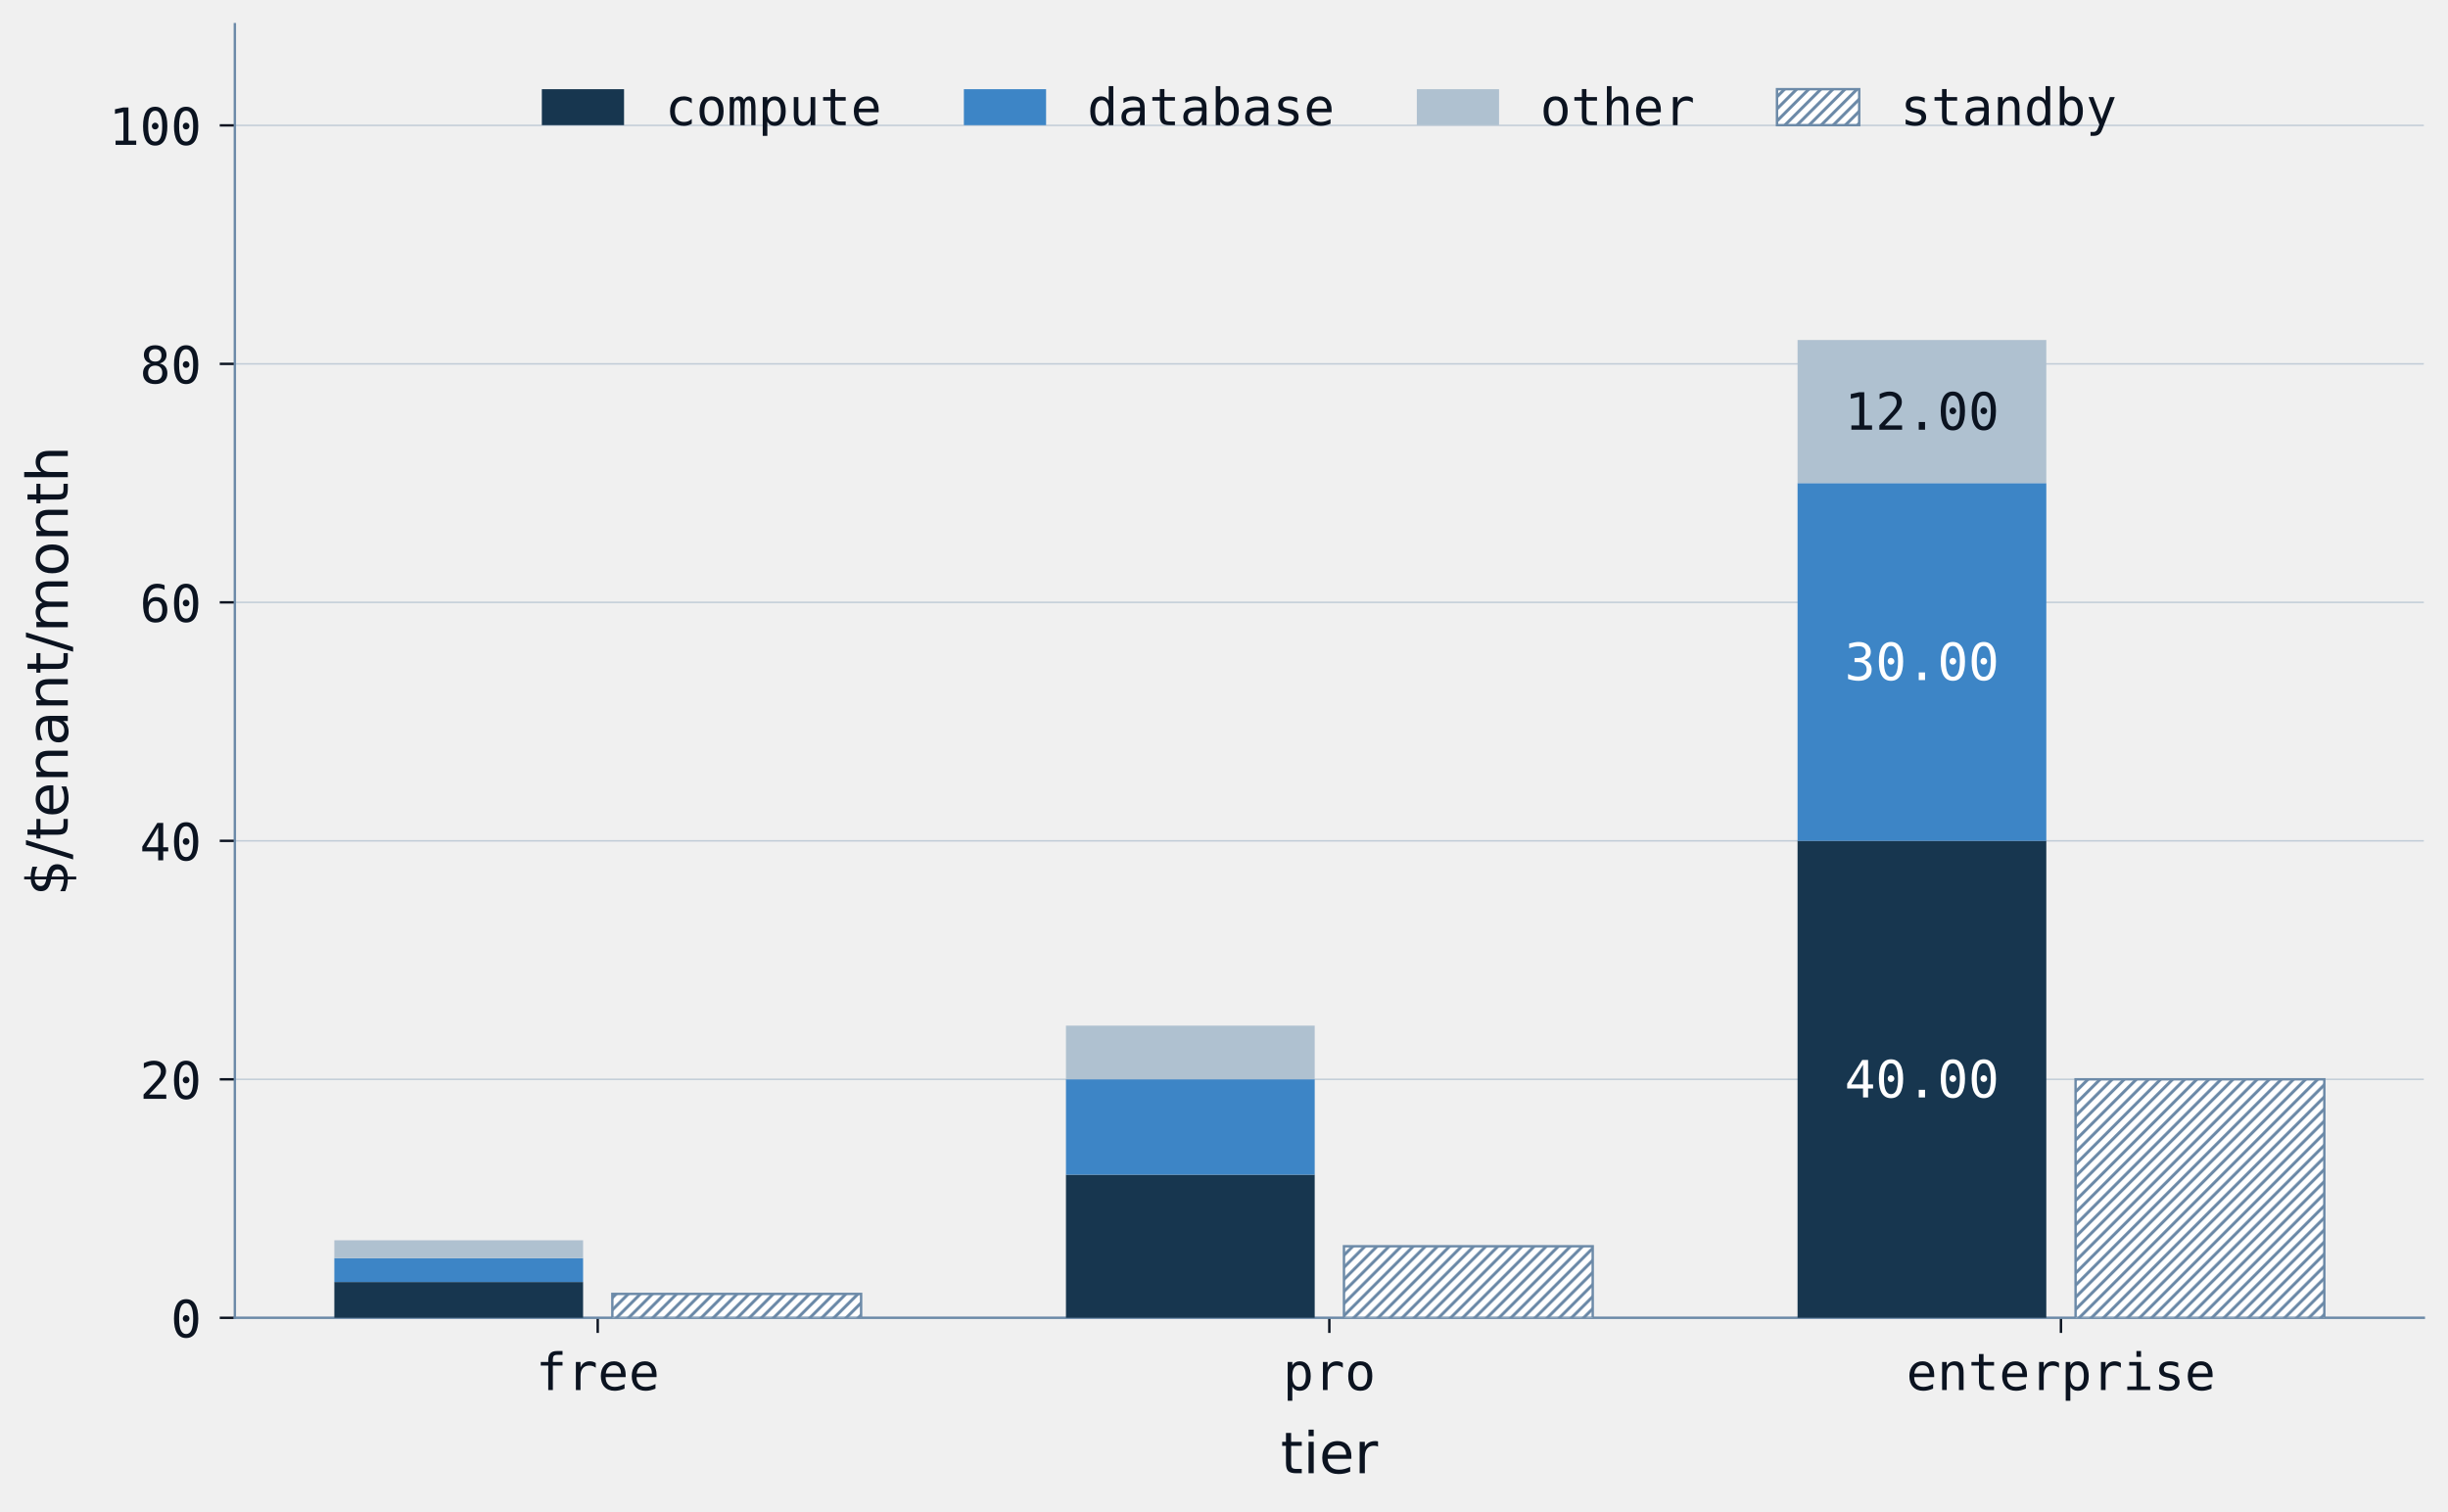
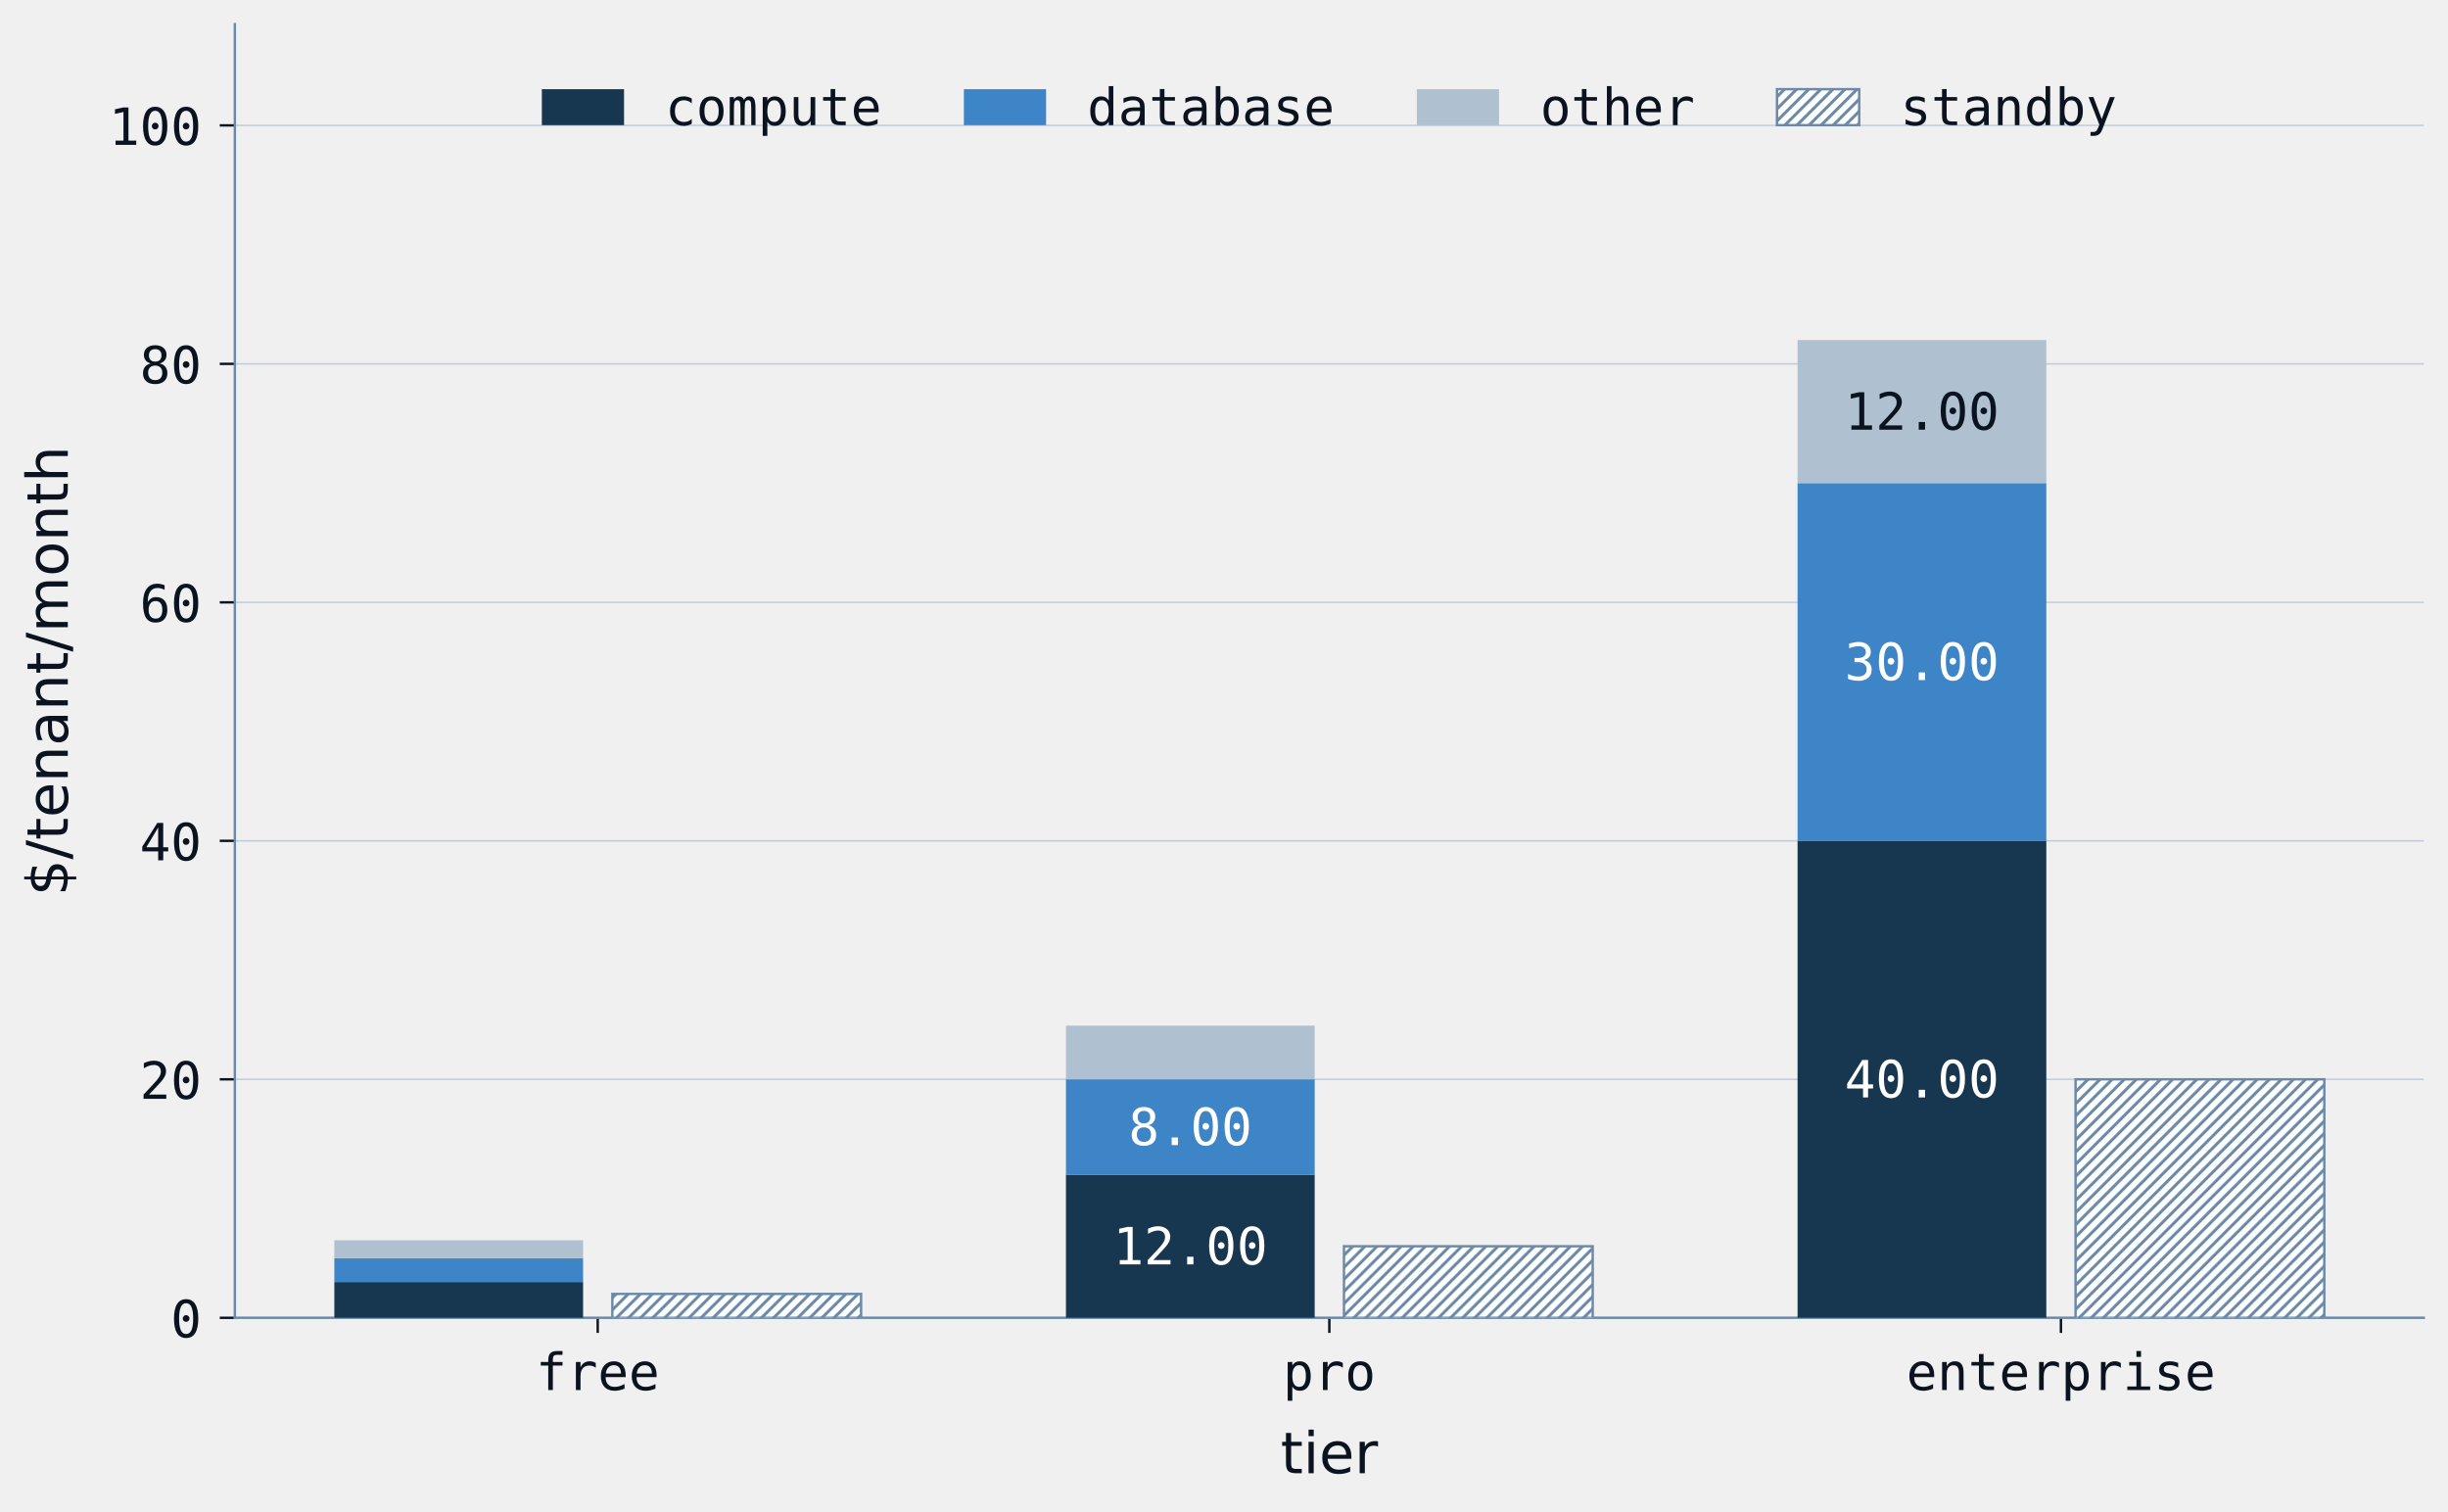
<svg xmlns="http://www.w3.org/2000/svg" xmlns:xlink="http://www.w3.org/1999/xlink" width="1620pt" height="1000pt" viewBox="0 0 1620 1000" version="1.1">
  <defs>
    <style type="text/css">*{stroke-linejoin: round; stroke-linecap: butt}</style>
  </defs>
  <g id="figure_1">
    <g id="patch_1">
      <path d="M 0 1000  L 1620 1000  L 1620 0  L 0 0  L 0 1000  z " style="fill: none" />
    </g>
    <g id="axes_1">
      <g id="patch_2">
        <path d="M 155.41 871.994  L 1604 871.994  L 1604 16  L 155.41 16  L 155.41 871.994  z " style="fill: none" />
      </g>
      <g id="matplotlib.axis_1">
        <g id="xtick_1">
          <g id="line2d_1">
            <defs>
              <path id="m145aa1aebd" d="M 0 0  L 0 10  " style="stroke: #0b1320; stroke-width: 1.6" />
            </defs>
            <g>
              <use xlink:href="#m145aa1aebd" x="395.551" y="871.994" style="fill: #0b1320; stroke: #0b1320; stroke-width: 1.6" />
            </g>
          </g>
          <g id="text_1">
            <text style="font-size: 34px; font-family: 'IBM Plex Mono', 'DejaVu Sans Mono', 'Bitstream Vera Sans Mono', 'Computer Modern Typewriter', 'Andale Mono', 'Nimbus Mono L', 'Courier New', 'Courier', 'Fixed', 'Terminal', monospace; text-anchor: middle; fill: #0b1320" x="395.551" y="919.829" transform="rotate(-0 395.5507 919.8291)">free</text>
          </g>
        </g>
        <g id="xtick_2">
          <g id="line2d_2">
            <g>
              <use xlink:href="#m145aa1aebd" x="879.705" y="871.994" style="fill: #0b1320; stroke: #0b1320; stroke-width: 1.6" />
            </g>
          </g>
          <g id="text_2">
            <text style="font-size: 34px; font-family: 'IBM Plex Mono', 'DejaVu Sans Mono', 'Bitstream Vera Sans Mono', 'Computer Modern Typewriter', 'Andale Mono', 'Nimbus Mono L', 'Courier New', 'Courier', 'Fixed', 'Terminal', monospace; text-anchor: middle; fill: #0b1320" x="879.705" y="919.826" transform="rotate(-0 879.7051 919.8264)">pro</text>
          </g>
        </g>
        <g id="xtick_3">
          <g id="line2d_3">
            <g>
              <use xlink:href="#m145aa1aebd" x="1363.859" y="871.994" style="fill: #0b1320; stroke: #0b1320; stroke-width: 1.6" />
            </g>
          </g>
          <g id="text_3">
            <text style="font-size: 34px; font-family: 'IBM Plex Mono', 'DejaVu Sans Mono', 'Bitstream Vera Sans Mono', 'Computer Modern Typewriter', 'Andale Mono', 'Nimbus Mono L', 'Courier New', 'Courier', 'Fixed', 'Terminal', monospace; text-anchor: middle; fill: #0b1320" x="1363.859" y="919.829" transform="rotate(-0 1363.859 919.8291)">enterprise</text>
          </g>
        </g>
        <g id="text_4">
          <text style="font-size: 38px; font-family: 'Poppins', sans-serif, 'DejaVu Sans'; text-anchor: middle; fill: #0b1320" x="879.705" y="974.871" transform="rotate(-0 879.7051 974.8711)">tier</text>
        </g>
      </g>
      <g id="matplotlib.axis_2">
        <g id="ytick_1">
          <g id="line2d_4">
            <path d="M 155.41 871.994  L 1604 871.994  " clip-path="url(#pb0bfe42bdf)" style="fill: none; stroke: #6c8aa8; stroke-opacity: 0.35; stroke-linecap: square" />
          </g>
          <g id="line2d_5">
            <defs>
              <path id="me648679972" d="M 0 0  L -10 0  " style="stroke: #0b1320; stroke-width: 1.6" />
            </defs>
            <g>
              <use xlink:href="#me648679972" x="155.41" y="871.994" style="fill: #0b1320; stroke: #0b1320; stroke-width: 1.6" />
            </g>
          </g>
          <g id="text_5">
            <text style="font-size: 34px; font-family: 'IBM Plex Mono', 'DejaVu Sans Mono', 'Bitstream Vera Sans Mono', 'Computer Modern Typewriter', 'Andale Mono', 'Nimbus Mono L', 'Courier New', 'Courier', 'Fixed', 'Terminal', monospace; text-anchor: end; fill: #0b1320" x="133.41" y="884.91" transform="rotate(-0 133.4102 884.9104)">0</text>
          </g>
        </g>
        <g id="ytick_2">
          <g id="line2d_6">
            <path d="M 155.41 714.187  L 1604 714.187  " clip-path="url(#pb0bfe42bdf)" style="fill: none; stroke: #6c8aa8; stroke-opacity: 0.35; stroke-linecap: square" />
          </g>
          <g id="line2d_7">
            <g>
              <use xlink:href="#me648679972" x="155.41" y="714.187" style="fill: #0b1320; stroke: #0b1320; stroke-width: 1.6" />
            </g>
          </g>
          <g id="text_6">
            <text style="font-size: 34px; font-family: 'IBM Plex Mono', 'DejaVu Sans Mono', 'Bitstream Vera Sans Mono', 'Computer Modern Typewriter', 'Andale Mono', 'Nimbus Mono L', 'Courier New', 'Courier', 'Fixed', 'Terminal', monospace; text-anchor: end; fill: #0b1320" x="133.41" y="727.103" transform="rotate(-0 133.4102 727.103)">20</text>
          </g>
        </g>
        <g id="ytick_3">
          <g id="line2d_8">
            <path d="M 155.41 556.38  L 1604 556.38  " clip-path="url(#pb0bfe42bdf)" style="fill: none; stroke: #6c8aa8; stroke-opacity: 0.35; stroke-linecap: square" />
          </g>
          <g id="line2d_9">
            <g>
              <use xlink:href="#me648679972" x="155.41" y="556.38" style="fill: #0b1320; stroke: #0b1320; stroke-width: 1.6" />
            </g>
          </g>
          <g id="text_7">
            <text style="font-size: 34px; font-family: 'IBM Plex Mono', 'DejaVu Sans Mono', 'Bitstream Vera Sans Mono', 'Computer Modern Typewriter', 'Andale Mono', 'Nimbus Mono L', 'Courier New', 'Courier', 'Fixed', 'Terminal', monospace; text-anchor: end; fill: #0b1320" x="133.41" y="569.296" transform="rotate(-0 133.4102 569.2957)">40</text>
          </g>
        </g>
        <g id="ytick_4">
          <g id="line2d_10">
            <path d="M 155.41 398.572  L 1604 398.572  " clip-path="url(#pb0bfe42bdf)" style="fill: none; stroke: #6c8aa8; stroke-opacity: 0.35; stroke-linecap: square" />
          </g>
          <g id="line2d_11">
            <g>
              <use xlink:href="#me648679972" x="155.41" y="398.572" style="fill: #0b1320; stroke: #0b1320; stroke-width: 1.6" />
            </g>
          </g>
          <g id="text_8">
            <text style="font-size: 34px; font-family: 'IBM Plex Mono', 'DejaVu Sans Mono', 'Bitstream Vera Sans Mono', 'Computer Modern Typewriter', 'Andale Mono', 'Nimbus Mono L', 'Courier New', 'Courier', 'Fixed', 'Terminal', monospace; text-anchor: end; fill: #0b1320" x="133.41" y="411.488" transform="rotate(-0 133.4102 411.4884)">60</text>
          </g>
        </g>
        <g id="ytick_5">
          <g id="line2d_12">
            <path d="M 155.41 240.765  L 1604 240.765  " clip-path="url(#pb0bfe42bdf)" style="fill: none; stroke: #6c8aa8; stroke-opacity: 0.35; stroke-linecap: square" />
          </g>
          <g id="line2d_13">
            <g>
              <use xlink:href="#me648679972" x="155.41" y="240.765" style="fill: #0b1320; stroke: #0b1320; stroke-width: 1.6" />
            </g>
          </g>
          <g id="text_9">
            <text style="font-size: 34px; font-family: 'IBM Plex Mono', 'DejaVu Sans Mono', 'Bitstream Vera Sans Mono', 'Computer Modern Typewriter', 'Andale Mono', 'Nimbus Mono L', 'Courier New', 'Courier', 'Fixed', 'Terminal', monospace; text-anchor: end; fill: #0b1320" x="133.41" y="253.681" transform="rotate(-0 133.4102 253.681)">80</text>
          </g>
        </g>
        <g id="ytick_6">
          <g id="line2d_14">
            <path d="M 155.41 82.958  L 1604 82.958  " clip-path="url(#pb0bfe42bdf)" style="fill: none; stroke: #6c8aa8; stroke-opacity: 0.35; stroke-linecap: square" />
          </g>
          <g id="line2d_15">
            <g>
              <use xlink:href="#me648679972" x="155.41" y="82.958" style="fill: #0b1320; stroke: #0b1320; stroke-width: 1.6" />
            </g>
          </g>
          <g id="text_10">
            <text style="font-size: 34px; font-family: 'IBM Plex Mono', 'DejaVu Sans Mono', 'Bitstream Vera Sans Mono', 'Computer Modern Typewriter', 'Andale Mono', 'Nimbus Mono L', 'Courier New', 'Courier', 'Fixed', 'Terminal', monospace; text-anchor: end; fill: #0b1320" x="133.41" y="95.874" transform="rotate(-0 133.4102 95.87367)">100</text>
          </g>
        </g>
        <g id="text_11">
          <text style="font-size: 38px; font-family: 'Poppins', sans-serif, 'DejaVu Sans'; text-anchor: middle; fill: #0b1320" x="44.874" y="443.997" transform="rotate(-90 44.87406 443.9972)">$/tenant/month</text>
        </g>
      </g>
      <g id="patch_3">
        <path d="M 155.41 871.994  L 155.41 16  " style="fill: none; stroke: #6c8aa8; stroke-width: 1.6; stroke-linejoin: miter; stroke-linecap: square" />
      </g>
      <g id="patch_4">
        <path d="M 155.41 871.994  L 1604 871.994  " style="fill: none; stroke: #6c8aa8; stroke-width: 1.6; stroke-linejoin: miter; stroke-linecap: square" />
      </g>
      <g id="patch_5">
        <path d="M 221.255 871.994  L 385.868 871.994  L 385.868 848.323  L 221.255 848.323  z " clip-path="url(#pb0bfe42bdf)" style="fill: #17364f" />
      </g>
      <g id="patch_6">
        <path d="M 705.41 871.994  L 870.022 871.994  L 870.022 777.31  L 705.41 777.31  z " clip-path="url(#pb0bfe42bdf)" style="fill: #17364f" />
      </g>
      <g id="patch_7">
        <path d="M 1189.564 871.994  L 1354.176 871.994  L 1354.176 556.38  L 1189.564 556.38  z " clip-path="url(#pb0bfe42bdf)" style="fill: #17364f" />
      </g>
      <g id="patch_8">
        <path d="M 221.255 848.323  L 385.868 848.323  L 385.868 832.543  L 221.255 832.543  z " clip-path="url(#pb0bfe42bdf)" style="fill: #3d85c6" />
      </g>
      <g id="patch_9">
        <path d="M 705.41 777.31  L 870.022 777.31  L 870.022 714.187  L 705.41 714.187  z " clip-path="url(#pb0bfe42bdf)" style="fill: #3d85c6" />
      </g>
      <g id="patch_10">
        <path d="M 1189.564 556.38  L 1354.176 556.38  L 1354.176 319.669  L 1189.564 319.669  z " clip-path="url(#pb0bfe42bdf)" style="fill: #3d85c6" />
      </g>
      <g id="patch_11">
        <path d="M 221.255 832.543  L 385.868 832.543  L 385.868 820.707  L 221.255 820.707  z " clip-path="url(#pb0bfe42bdf)" style="fill: #afc1d0" />
      </g>
      <g id="patch_12">
        <path d="M 705.41 714.187  L 870.022 714.187  L 870.022 678.68  L 705.41 678.68  z " clip-path="url(#pb0bfe42bdf)" style="fill: #afc1d0" />
      </g>
      <g id="patch_13">
        <path d="M 1189.564 319.669  L 1354.176 319.669  L 1354.176 224.984  L 1189.564 224.984  z " clip-path="url(#pb0bfe42bdf)" style="fill: #afc1d0" />
      </g>
      <g id="text_12">
+         <text style="font-size: 34px; font-family: 'IBM Plex Mono', 'DejaVu Sans Mono', 'Bitstream Vera Sans Mono', 'Computer Modern Typewriter', 'Andale Mono', 'Nimbus Mono L', 'Courier New', 'Courier', 'Fixed', 'Terminal', monospace; text-anchor: middle; fill: #ffffff" x="787.716" y="836.652" transform="rotate(-0 787.7157 836.6522)">12.00</text>
+       </g>
+       <g id="text_13">
+         <text style="font-size: 34px; font-family: 'IBM Plex Mono', 'DejaVu Sans Mono', 'Bitstream Vera Sans Mono', 'Computer Modern Typewriter', 'Andale Mono', 'Nimbus Mono L', 'Courier New', 'Courier', 'Fixed', 'Terminal', monospace; text-anchor: middle; fill: #ffffff" x="787.716" y="757.749" transform="rotate(-0 787.7157 757.7485)">8.00</text>
+       </g>
+       <g id="text_14">
        <text style="font-size: 34px; font-family: 'IBM Plex Mono', 'DejaVu Sans Mono', 'Bitstream Vera Sans Mono', 'Computer Modern Typewriter', 'Andale Mono', 'Nimbus Mono L', 'Courier New', 'Courier', 'Fixed', 'Terminal', monospace; text-anchor: middle; fill: #ffffff" x="1271.87" y="726.187" transform="rotate(-0 1271.87 726.187)">40.00</text>
      </g>
-       <g id="text_13">
+       <g id="text_15">
        <text style="font-size: 34px; font-family: 'IBM Plex Mono', 'DejaVu Sans Mono', 'Bitstream Vera Sans Mono', 'Computer Modern Typewriter', 'Andale Mono', 'Nimbus Mono L', 'Courier New', 'Courier', 'Fixed', 'Terminal', monospace; text-anchor: middle; fill: #ffffff" x="1271.87" y="450.024" transform="rotate(-0 1271.87 450.0242)">30.00</text>
      </g>
-       <g id="text_14">
+       <g id="text_16">
        <text style="font-size: 34px; font-family: 'IBM Plex Mono', 'DejaVu Sans Mono', 'Bitstream Vera Sans Mono', 'Computer Modern Typewriter', 'Andale Mono', 'Nimbus Mono L', 'Courier New', 'Courier', 'Fixed', 'Terminal', monospace; text-anchor: middle; fill: #0b1320" x="1271.87" y="284.326" transform="rotate(-0 1271.87 284.3265)">12.00</text>
      </g>
      <g id="patch_14">
        <path d="M 405.234 871.994  L 569.846 871.994  L 569.846 856.214  L 405.234 856.214  z " clip-path="url(#pb0bfe42bdf)" style="fill: url(#h4d67ab31f8); stroke: #6c8aa8; stroke-width: 1.6; stroke-linejoin: miter" />
      </g>
      <g id="patch_15">
        <path d="M 889.388 871.994  L 1054.001 871.994  L 1054.001 824.652  L 889.388 824.652  z " clip-path="url(#pb0bfe42bdf)" style="fill: url(#h4d67ab31f8); stroke: #6c8aa8; stroke-width: 1.6; stroke-linejoin: miter" />
      </g>
      <g id="patch_16">
        <path d="M 1373.543 871.994  L 1538.155 871.994  L 1538.155 714.187  L 1373.543 714.187  z " clip-path="url(#pb0bfe42bdf)" style="fill: url(#h4d67ab31f8); stroke: #6c8aa8; stroke-width: 1.6; stroke-linejoin: miter" />
      </g>
      <g id="legend_1">
        <g id="patch_17">
          <path d="M 358.573 82.815  L 412.973 82.815  L 412.973 59.015  L 358.573 59.015  z " style="fill: #17364f" />
        </g>
-         <g id="text_15">
+         <g id="text_17">
          <text style="font-size: 34px; font-family: 'IBM Plex Mono', 'DejaVu Sans Mono', 'Bitstream Vera Sans Mono', 'Computer Modern Typewriter', 'Andale Mono', 'Nimbus Mono L', 'Courier New', 'Courier', 'Fixed', 'Terminal', monospace; text-anchor: start; fill: #0b1320" x="440.173" y="82.815" transform="rotate(-0 440.1727 82.81531)">compute</text>
        </g>
        <g id="patch_18">
          <path d="M 637.856 82.815  L 692.256 82.815  L 692.256 59.015  L 637.856 59.015  z " style="fill: #3d85c6" />
        </g>
-         <g id="text_16">
+         <g id="text_18">
          <text style="font-size: 34px; font-family: 'IBM Plex Mono', 'DejaVu Sans Mono', 'Bitstream Vera Sans Mono', 'Computer Modern Typewriter', 'Andale Mono', 'Nimbus Mono L', 'Courier New', 'Courier', 'Fixed', 'Terminal', monospace; text-anchor: start; fill: #0b1320" x="719.456" y="82.815" transform="rotate(-0 719.4562 82.81531)">database</text>
        </g>
        <g id="patch_19">
          <path d="M 937.609 82.815  L 992.009 82.815  L 992.009 59.015  L 937.609 59.015  z " style="fill: #afc1d0" />
        </g>
-         <g id="text_17">
+         <g id="text_19">
          <text style="font-size: 34px; font-family: 'IBM Plex Mono', 'DejaVu Sans Mono', 'Bitstream Vera Sans Mono', 'Computer Modern Typewriter', 'Andale Mono', 'Nimbus Mono L', 'Courier New', 'Courier', 'Fixed', 'Terminal', monospace; text-anchor: start; fill: #0b1320" x="1019.209" y="82.815" transform="rotate(-0 1019.209 82.81531)">other</text>
        </g>
        <g id="patch_20">
          <path d="M 1175.954 82.815  L 1230.354 82.815  L 1230.354 59.015  L 1175.954 59.015  z " style="fill: url(#h4d67ab31f8); stroke: #6c8aa8; stroke-width: 1.6; stroke-linejoin: miter" />
        </g>
-         <g id="text_18">
+         <g id="text_20">
          <text style="font-size: 34px; font-family: 'IBM Plex Mono', 'DejaVu Sans Mono', 'Bitstream Vera Sans Mono', 'Computer Modern Typewriter', 'Andale Mono', 'Nimbus Mono L', 'Courier New', 'Courier', 'Fixed', 'Terminal', monospace; text-anchor: start; fill: #0b1320" x="1257.554" y="82.815" transform="rotate(-0 1257.554 82.81531)">standby</text>
        </g>
      </g>
    </g>
  </g>
  <defs>
    <clipPath id="pb0bfe42bdf">
      <rect x="155.41" y="16" width="1448.59" height="855.994" />
    </clipPath>
  </defs>
  <defs>
    <pattern id="h4d67ab31f8" patternUnits="userSpaceOnUse" x="0" y="0" width="72" height="72">
      <rect x="0" y="0" width="73" height="73" fill="#ffffff" />
      <path d="M -36 36  L 36 -36  M -32 40  L 40 -32  M -28 44  L 44 -28  M -24 48  L 48 -24  M -20 52  L 52 -20  M -16 56  L 56 -16  M -12 60  L 60 -12  M -8 64  L 64 -8  M -4 68  L 68 -4  M 0 72  L 72 0  M 4 76  L 76 4  M 8 80  L 80 8  M 12 84  L 84 12  M 16 88  L 88 16  M 20 92  L 92 20  M 24 96  L 96 24  M 28 100  L 100 28  M 32 104  L 104 32  M 36 108  L 108 36  " style="fill: #6c8aa8; stroke: #6c8aa8; stroke-width: 2.0; stroke-linecap: butt; stroke-linejoin: miter" />
    </pattern>
  </defs>
</svg>
